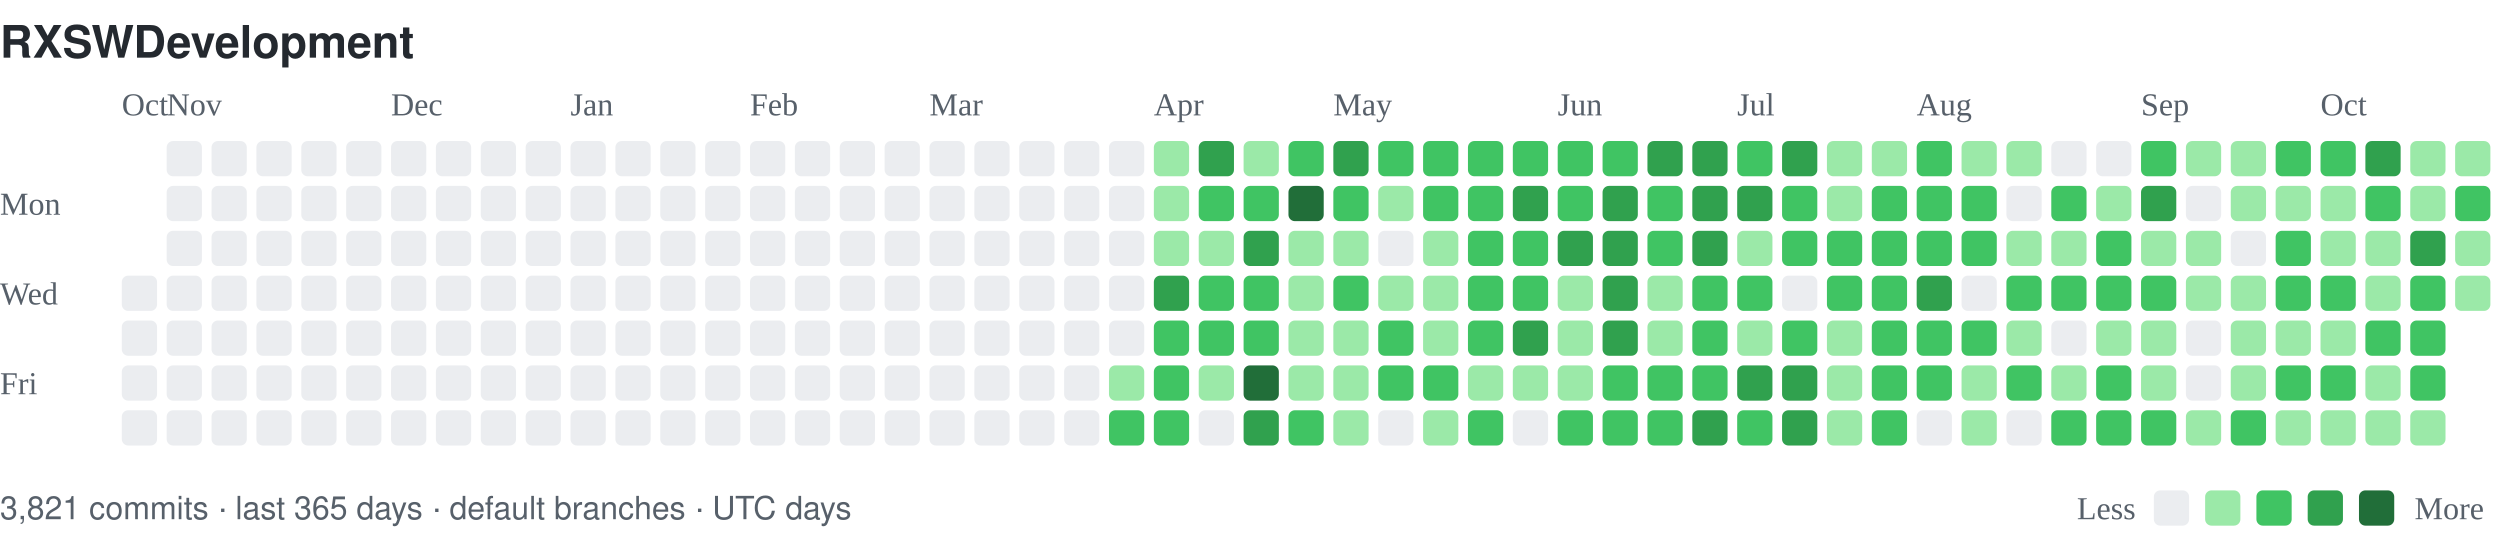
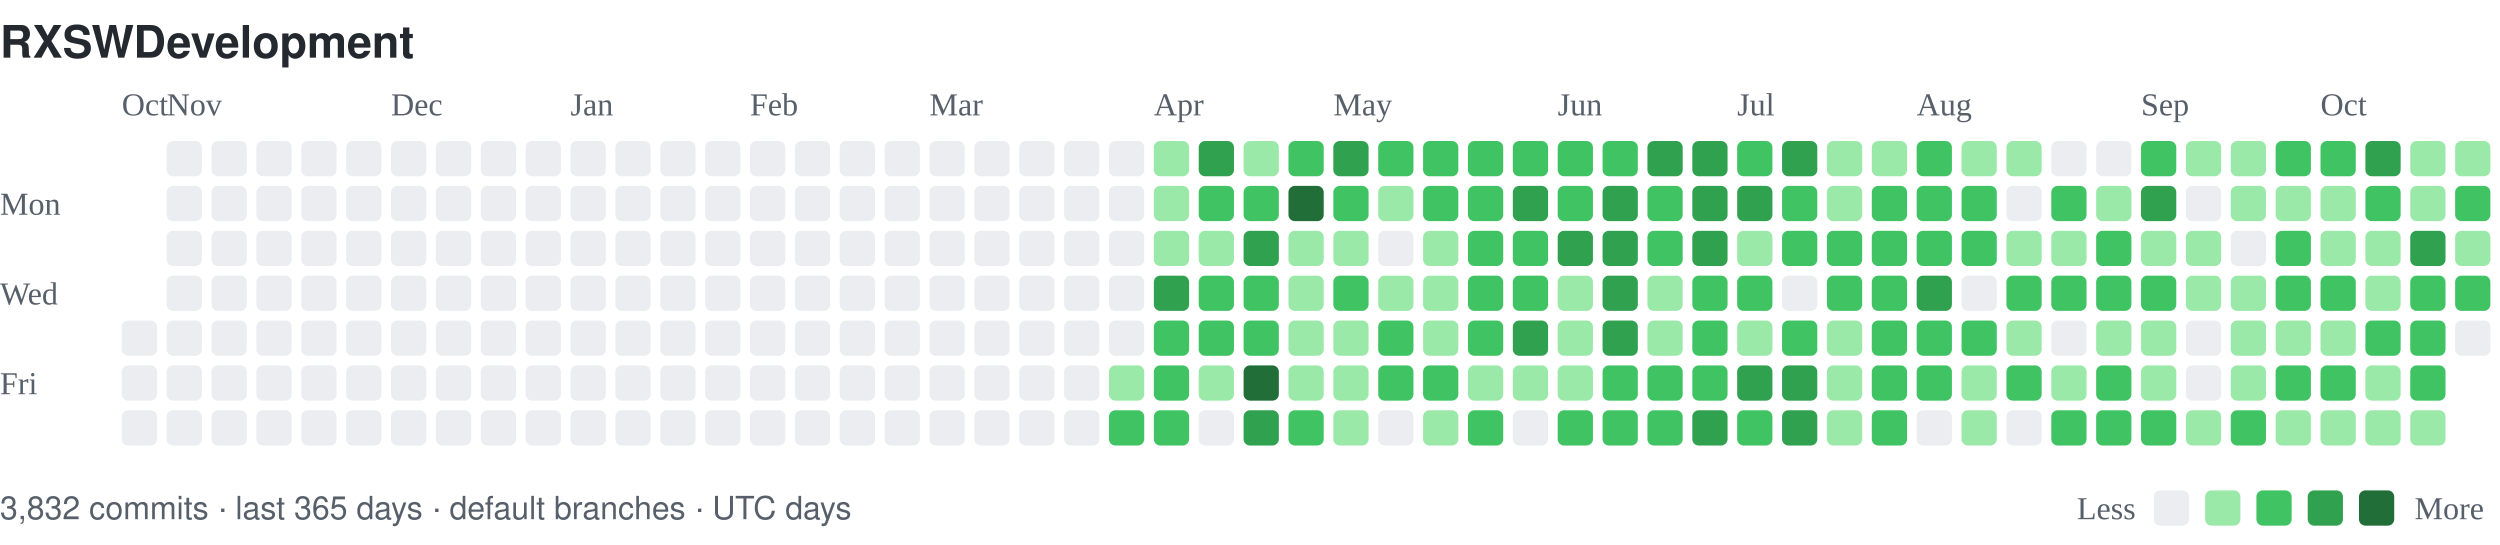
<svg xmlns="http://www.w3.org/2000/svg" width="780" height="170" viewBox="0 0 780 170" role="img">
  <text x="0" y="18" font-size="14" font-weight="600" fill="#24292f" font-family="ui-sans-serif,-apple-system,Segoe UI,Helvetica,Arial,sans-serif">RXSWDevelopment</text>
  <text x="0" y="67" font-size="10" fill="#57606a">Mon</text>
  <text x="0" y="95" font-size="10" fill="#57606a">Wed</text>
  <text x="0" y="123" font-size="10" fill="#57606a">Fri</text>
  <text x="38" y="36" font-size="10" fill="#57606a">Oct</text>
-   <rect x="38" y="86" width="11" height="11" rx="2" fill="#ebedf0" />
  <rect x="38" y="100" width="11" height="11" rx="2" fill="#ebedf0" />
  <rect x="38" y="114" width="11" height="11" rx="2" fill="#ebedf0" />
  <rect x="38" y="128" width="11" height="11" rx="2" fill="#ebedf0" />
  <text x="52" y="36" font-size="10" fill="#57606a">Nov</text>
  <rect x="52" y="44" width="11" height="11" rx="2" fill="#ebedf0" />
  <rect x="52" y="58" width="11" height="11" rx="2" fill="#ebedf0" />
  <rect x="52" y="72" width="11" height="11" rx="2" fill="#ebedf0" />
  <rect x="52" y="86" width="11" height="11" rx="2" fill="#ebedf0" />
  <rect x="52" y="100" width="11" height="11" rx="2" fill="#ebedf0" />
  <rect x="52" y="114" width="11" height="11" rx="2" fill="#ebedf0" />
  <rect x="52" y="128" width="11" height="11" rx="2" fill="#ebedf0" />
  <rect x="66" y="44" width="11" height="11" rx="2" fill="#ebedf0" />
  <rect x="66" y="58" width="11" height="11" rx="2" fill="#ebedf0" />
  <rect x="66" y="72" width="11" height="11" rx="2" fill="#ebedf0" />
  <rect x="66" y="86" width="11" height="11" rx="2" fill="#ebedf0" />
  <rect x="66" y="100" width="11" height="11" rx="2" fill="#ebedf0" />
  <rect x="66" y="114" width="11" height="11" rx="2" fill="#ebedf0" />
  <rect x="66" y="128" width="11" height="11" rx="2" fill="#ebedf0" />
  <rect x="80" y="44" width="11" height="11" rx="2" fill="#ebedf0" />
  <rect x="80" y="58" width="11" height="11" rx="2" fill="#ebedf0" />
  <rect x="80" y="72" width="11" height="11" rx="2" fill="#ebedf0" />
  <rect x="80" y="86" width="11" height="11" rx="2" fill="#ebedf0" />
  <rect x="80" y="100" width="11" height="11" rx="2" fill="#ebedf0" />
  <rect x="80" y="114" width="11" height="11" rx="2" fill="#ebedf0" />
  <rect x="80" y="128" width="11" height="11" rx="2" fill="#ebedf0" />
  <rect x="94" y="44" width="11" height="11" rx="2" fill="#ebedf0" />
  <rect x="94" y="58" width="11" height="11" rx="2" fill="#ebedf0" />
  <rect x="94" y="72" width="11" height="11" rx="2" fill="#ebedf0" />
  <rect x="94" y="86" width="11" height="11" rx="2" fill="#ebedf0" />
  <rect x="94" y="100" width="11" height="11" rx="2" fill="#ebedf0" />
  <rect x="94" y="114" width="11" height="11" rx="2" fill="#ebedf0" />
  <rect x="94" y="128" width="11" height="11" rx="2" fill="#ebedf0" />
  <rect x="108" y="44" width="11" height="11" rx="2" fill="#ebedf0" />
  <rect x="108" y="58" width="11" height="11" rx="2" fill="#ebedf0" />
  <rect x="108" y="72" width="11" height="11" rx="2" fill="#ebedf0" />
  <rect x="108" y="86" width="11" height="11" rx="2" fill="#ebedf0" />
  <rect x="108" y="100" width="11" height="11" rx="2" fill="#ebedf0" />
  <rect x="108" y="114" width="11" height="11" rx="2" fill="#ebedf0" />
  <rect x="108" y="128" width="11" height="11" rx="2" fill="#ebedf0" />
  <text x="122" y="36" font-size="10" fill="#57606a">Dec</text>
  <rect x="122" y="44" width="11" height="11" rx="2" fill="#ebedf0" />
  <rect x="122" y="58" width="11" height="11" rx="2" fill="#ebedf0" />
  <rect x="122" y="72" width="11" height="11" rx="2" fill="#ebedf0" />
  <rect x="122" y="86" width="11" height="11" rx="2" fill="#ebedf0" />
  <rect x="122" y="100" width="11" height="11" rx="2" fill="#ebedf0" />
  <rect x="122" y="114" width="11" height="11" rx="2" fill="#ebedf0" />
  <rect x="122" y="128" width="11" height="11" rx="2" fill="#ebedf0" />
  <rect x="136" y="44" width="11" height="11" rx="2" fill="#ebedf0" />
  <rect x="136" y="58" width="11" height="11" rx="2" fill="#ebedf0" />
  <rect x="136" y="72" width="11" height="11" rx="2" fill="#ebedf0" />
  <rect x="136" y="86" width="11" height="11" rx="2" fill="#ebedf0" />
  <rect x="136" y="100" width="11" height="11" rx="2" fill="#ebedf0" />
  <rect x="136" y="114" width="11" height="11" rx="2" fill="#ebedf0" />
  <rect x="136" y="128" width="11" height="11" rx="2" fill="#ebedf0" />
  <rect x="150" y="44" width="11" height="11" rx="2" fill="#ebedf0" />
  <rect x="150" y="58" width="11" height="11" rx="2" fill="#ebedf0" />
  <rect x="150" y="72" width="11" height="11" rx="2" fill="#ebedf0" />
  <rect x="150" y="86" width="11" height="11" rx="2" fill="#ebedf0" />
  <rect x="150" y="100" width="11" height="11" rx="2" fill="#ebedf0" />
  <rect x="150" y="114" width="11" height="11" rx="2" fill="#ebedf0" />
  <rect x="150" y="128" width="11" height="11" rx="2" fill="#ebedf0" />
  <rect x="164" y="44" width="11" height="11" rx="2" fill="#ebedf0" />
  <rect x="164" y="58" width="11" height="11" rx="2" fill="#ebedf0" />
  <rect x="164" y="72" width="11" height="11" rx="2" fill="#ebedf0" />
  <rect x="164" y="86" width="11" height="11" rx="2" fill="#ebedf0" />
  <rect x="164" y="100" width="11" height="11" rx="2" fill="#ebedf0" />
  <rect x="164" y="114" width="11" height="11" rx="2" fill="#ebedf0" />
  <rect x="164" y="128" width="11" height="11" rx="2" fill="#ebedf0" />
  <text x="178" y="36" font-size="10" fill="#57606a">Jan</text>
  <rect x="178" y="44" width="11" height="11" rx="2" fill="#ebedf0" />
  <rect x="178" y="58" width="11" height="11" rx="2" fill="#ebedf0" />
  <rect x="178" y="72" width="11" height="11" rx="2" fill="#ebedf0" />
  <rect x="178" y="86" width="11" height="11" rx="2" fill="#ebedf0" />
  <rect x="178" y="100" width="11" height="11" rx="2" fill="#ebedf0" />
  <rect x="178" y="114" width="11" height="11" rx="2" fill="#ebedf0" />
  <rect x="178" y="128" width="11" height="11" rx="2" fill="#ebedf0" />
  <rect x="192" y="44" width="11" height="11" rx="2" fill="#ebedf0" />
  <rect x="192" y="58" width="11" height="11" rx="2" fill="#ebedf0" />
  <rect x="192" y="72" width="11" height="11" rx="2" fill="#ebedf0" />
  <rect x="192" y="86" width="11" height="11" rx="2" fill="#ebedf0" />
  <rect x="192" y="100" width="11" height="11" rx="2" fill="#ebedf0" />
  <rect x="192" y="114" width="11" height="11" rx="2" fill="#ebedf0" />
  <rect x="192" y="128" width="11" height="11" rx="2" fill="#ebedf0" />
  <rect x="206" y="44" width="11" height="11" rx="2" fill="#ebedf0" />
  <rect x="206" y="58" width="11" height="11" rx="2" fill="#ebedf0" />
  <rect x="206" y="72" width="11" height="11" rx="2" fill="#ebedf0" />
  <rect x="206" y="86" width="11" height="11" rx="2" fill="#ebedf0" />
  <rect x="206" y="100" width="11" height="11" rx="2" fill="#ebedf0" />
  <rect x="206" y="114" width="11" height="11" rx="2" fill="#ebedf0" />
  <rect x="206" y="128" width="11" height="11" rx="2" fill="#ebedf0" />
  <rect x="220" y="44" width="11" height="11" rx="2" fill="#ebedf0" />
  <rect x="220" y="58" width="11" height="11" rx="2" fill="#ebedf0" />
  <rect x="220" y="72" width="11" height="11" rx="2" fill="#ebedf0" />
  <rect x="220" y="86" width="11" height="11" rx="2" fill="#ebedf0" />
  <rect x="220" y="100" width="11" height="11" rx="2" fill="#ebedf0" />
  <rect x="220" y="114" width="11" height="11" rx="2" fill="#ebedf0" />
  <rect x="220" y="128" width="11" height="11" rx="2" fill="#ebedf0" />
  <text x="234" y="36" font-size="10" fill="#57606a">Feb</text>
  <rect x="234" y="44" width="11" height="11" rx="2" fill="#ebedf0" />
  <rect x="234" y="58" width="11" height="11" rx="2" fill="#ebedf0" />
  <rect x="234" y="72" width="11" height="11" rx="2" fill="#ebedf0" />
  <rect x="234" y="86" width="11" height="11" rx="2" fill="#ebedf0" />
  <rect x="234" y="100" width="11" height="11" rx="2" fill="#ebedf0" />
  <rect x="234" y="114" width="11" height="11" rx="2" fill="#ebedf0" />
  <rect x="234" y="128" width="11" height="11" rx="2" fill="#ebedf0" />
  <rect x="248" y="44" width="11" height="11" rx="2" fill="#ebedf0" />
  <rect x="248" y="58" width="11" height="11" rx="2" fill="#ebedf0" />
  <rect x="248" y="72" width="11" height="11" rx="2" fill="#ebedf0" />
  <rect x="248" y="86" width="11" height="11" rx="2" fill="#ebedf0" />
  <rect x="248" y="100" width="11" height="11" rx="2" fill="#ebedf0" />
  <rect x="248" y="114" width="11" height="11" rx="2" fill="#ebedf0" />
  <rect x="248" y="128" width="11" height="11" rx="2" fill="#ebedf0" />
  <rect x="262" y="44" width="11" height="11" rx="2" fill="#ebedf0" />
  <rect x="262" y="58" width="11" height="11" rx="2" fill="#ebedf0" />
  <rect x="262" y="72" width="11" height="11" rx="2" fill="#ebedf0" />
  <rect x="262" y="86" width="11" height="11" rx="2" fill="#ebedf0" />
  <rect x="262" y="100" width="11" height="11" rx="2" fill="#ebedf0" />
  <rect x="262" y="114" width="11" height="11" rx="2" fill="#ebedf0" />
  <rect x="262" y="128" width="11" height="11" rx="2" fill="#ebedf0" />
  <rect x="276" y="44" width="11" height="11" rx="2" fill="#ebedf0" />
  <rect x="276" y="58" width="11" height="11" rx="2" fill="#ebedf0" />
  <rect x="276" y="72" width="11" height="11" rx="2" fill="#ebedf0" />
  <rect x="276" y="86" width="11" height="11" rx="2" fill="#ebedf0" />
  <rect x="276" y="100" width="11" height="11" rx="2" fill="#ebedf0" />
  <rect x="276" y="114" width="11" height="11" rx="2" fill="#ebedf0" />
  <rect x="276" y="128" width="11" height="11" rx="2" fill="#ebedf0" />
  <text x="290" y="36" font-size="10" fill="#57606a">Mar</text>
  <rect x="290" y="44" width="11" height="11" rx="2" fill="#ebedf0" />
  <rect x="290" y="58" width="11" height="11" rx="2" fill="#ebedf0" />
  <rect x="290" y="72" width="11" height="11" rx="2" fill="#ebedf0" />
  <rect x="290" y="86" width="11" height="11" rx="2" fill="#ebedf0" />
  <rect x="290" y="100" width="11" height="11" rx="2" fill="#ebedf0" />
  <rect x="290" y="114" width="11" height="11" rx="2" fill="#ebedf0" />
  <rect x="290" y="128" width="11" height="11" rx="2" fill="#ebedf0" />
  <rect x="304" y="44" width="11" height="11" rx="2" fill="#ebedf0" />
  <rect x="304" y="58" width="11" height="11" rx="2" fill="#ebedf0" />
  <rect x="304" y="72" width="11" height="11" rx="2" fill="#ebedf0" />
  <rect x="304" y="86" width="11" height="11" rx="2" fill="#ebedf0" />
  <rect x="304" y="100" width="11" height="11" rx="2" fill="#ebedf0" />
  <rect x="304" y="114" width="11" height="11" rx="2" fill="#ebedf0" />
  <rect x="304" y="128" width="11" height="11" rx="2" fill="#ebedf0" />
  <rect x="318" y="44" width="11" height="11" rx="2" fill="#ebedf0" />
  <rect x="318" y="58" width="11" height="11" rx="2" fill="#ebedf0" />
  <rect x="318" y="72" width="11" height="11" rx="2" fill="#ebedf0" />
  <rect x="318" y="86" width="11" height="11" rx="2" fill="#ebedf0" />
  <rect x="318" y="100" width="11" height="11" rx="2" fill="#ebedf0" />
  <rect x="318" y="114" width="11" height="11" rx="2" fill="#ebedf0" />
  <rect x="318" y="128" width="11" height="11" rx="2" fill="#ebedf0" />
  <rect x="332" y="44" width="11" height="11" rx="2" fill="#ebedf0" />
  <rect x="332" y="58" width="11" height="11" rx="2" fill="#ebedf0" />
  <rect x="332" y="72" width="11" height="11" rx="2" fill="#ebedf0" />
  <rect x="332" y="86" width="11" height="11" rx="2" fill="#ebedf0" />
  <rect x="332" y="100" width="11" height="11" rx="2" fill="#ebedf0" />
  <rect x="332" y="114" width="11" height="11" rx="2" fill="#ebedf0" />
  <rect x="332" y="128" width="11" height="11" rx="2" fill="#ebedf0" />
  <rect x="346" y="44" width="11" height="11" rx="2" fill="#ebedf0" />
  <rect x="346" y="58" width="11" height="11" rx="2" fill="#ebedf0" />
  <rect x="346" y="72" width="11" height="11" rx="2" fill="#ebedf0" />
  <rect x="346" y="86" width="11" height="11" rx="2" fill="#ebedf0" />
  <rect x="346" y="100" width="11" height="11" rx="2" fill="#ebedf0" />
  <rect x="346" y="114" width="11" height="11" rx="2" fill="#9be9a8" />
  <rect x="346" y="128" width="11" height="11" rx="2" fill="#40c463" />
  <text x="360" y="36" font-size="10" fill="#57606a">Apr</text>
  <rect x="360" y="44" width="11" height="11" rx="2" fill="#9be9a8" />
  <rect x="360" y="58" width="11" height="11" rx="2" fill="#9be9a8" />
  <rect x="360" y="72" width="11" height="11" rx="2" fill="#9be9a8" />
  <rect x="360" y="86" width="11" height="11" rx="2" fill="#30a14e" />
  <rect x="360" y="100" width="11" height="11" rx="2" fill="#40c463" />
  <rect x="360" y="114" width="11" height="11" rx="2" fill="#40c463" />
  <rect x="360" y="128" width="11" height="11" rx="2" fill="#40c463" />
  <rect x="374" y="44" width="11" height="11" rx="2" fill="#30a14e" />
  <rect x="374" y="58" width="11" height="11" rx="2" fill="#40c463" />
  <rect x="374" y="72" width="11" height="11" rx="2" fill="#9be9a8" />
  <rect x="374" y="86" width="11" height="11" rx="2" fill="#40c463" />
  <rect x="374" y="100" width="11" height="11" rx="2" fill="#40c463" />
  <rect x="374" y="114" width="11" height="11" rx="2" fill="#9be9a8" />
  <rect x="374" y="128" width="11" height="11" rx="2" fill="#ebedf0" />
  <rect x="388" y="44" width="11" height="11" rx="2" fill="#9be9a8" />
  <rect x="388" y="58" width="11" height="11" rx="2" fill="#40c463" />
  <rect x="388" y="72" width="11" height="11" rx="2" fill="#30a14e" />
  <rect x="388" y="86" width="11" height="11" rx="2" fill="#40c463" />
  <rect x="388" y="100" width="11" height="11" rx="2" fill="#40c463" />
  <rect x="388" y="114" width="11" height="11" rx="2" fill="#216e39" />
  <rect x="388" y="128" width="11" height="11" rx="2" fill="#30a14e" />
  <rect x="402" y="44" width="11" height="11" rx="2" fill="#40c463" />
  <rect x="402" y="58" width="11" height="11" rx="2" fill="#216e39" />
  <rect x="402" y="72" width="11" height="11" rx="2" fill="#9be9a8" />
  <rect x="402" y="86" width="11" height="11" rx="2" fill="#9be9a8" />
  <rect x="402" y="100" width="11" height="11" rx="2" fill="#9be9a8" />
  <rect x="402" y="114" width="11" height="11" rx="2" fill="#9be9a8" />
  <rect x="402" y="128" width="11" height="11" rx="2" fill="#40c463" />
  <text x="416" y="36" font-size="10" fill="#57606a">May</text>
  <rect x="416" y="44" width="11" height="11" rx="2" fill="#30a14e" />
  <rect x="416" y="58" width="11" height="11" rx="2" fill="#40c463" />
  <rect x="416" y="72" width="11" height="11" rx="2" fill="#9be9a8" />
  <rect x="416" y="86" width="11" height="11" rx="2" fill="#40c463" />
  <rect x="416" y="100" width="11" height="11" rx="2" fill="#9be9a8" />
  <rect x="416" y="114" width="11" height="11" rx="2" fill="#9be9a8" />
  <rect x="416" y="128" width="11" height="11" rx="2" fill="#9be9a8" />
  <rect x="430" y="44" width="11" height="11" rx="2" fill="#40c463" />
  <rect x="430" y="58" width="11" height="11" rx="2" fill="#9be9a8" />
  <rect x="430" y="72" width="11" height="11" rx="2" fill="#ebedf0" />
  <rect x="430" y="86" width="11" height="11" rx="2" fill="#9be9a8" />
  <rect x="430" y="100" width="11" height="11" rx="2" fill="#40c463" />
  <rect x="430" y="114" width="11" height="11" rx="2" fill="#40c463" />
  <rect x="430" y="128" width="11" height="11" rx="2" fill="#ebedf0" />
  <rect x="444" y="44" width="11" height="11" rx="2" fill="#40c463" />
  <rect x="444" y="58" width="11" height="11" rx="2" fill="#40c463" />
  <rect x="444" y="72" width="11" height="11" rx="2" fill="#9be9a8" />
  <rect x="444" y="86" width="11" height="11" rx="2" fill="#9be9a8" />
  <rect x="444" y="100" width="11" height="11" rx="2" fill="#9be9a8" />
  <rect x="444" y="114" width="11" height="11" rx="2" fill="#40c463" />
  <rect x="444" y="128" width="11" height="11" rx="2" fill="#9be9a8" />
  <rect x="458" y="44" width="11" height="11" rx="2" fill="#40c463" />
  <rect x="458" y="58" width="11" height="11" rx="2" fill="#40c463" />
  <rect x="458" y="72" width="11" height="11" rx="2" fill="#40c463" />
  <rect x="458" y="86" width="11" height="11" rx="2" fill="#40c463" />
  <rect x="458" y="100" width="11" height="11" rx="2" fill="#40c463" />
  <rect x="458" y="114" width="11" height="11" rx="2" fill="#9be9a8" />
  <rect x="458" y="128" width="11" height="11" rx="2" fill="#40c463" />
  <rect x="472" y="44" width="11" height="11" rx="2" fill="#40c463" />
  <rect x="472" y="58" width="11" height="11" rx="2" fill="#30a14e" />
  <rect x="472" y="72" width="11" height="11" rx="2" fill="#40c463" />
  <rect x="472" y="86" width="11" height="11" rx="2" fill="#40c463" />
  <rect x="472" y="100" width="11" height="11" rx="2" fill="#30a14e" />
  <rect x="472" y="114" width="11" height="11" rx="2" fill="#9be9a8" />
  <rect x="472" y="128" width="11" height="11" rx="2" fill="#ebedf0" />
  <text x="486" y="36" font-size="10" fill="#57606a">Jun</text>
  <rect x="486" y="44" width="11" height="11" rx="2" fill="#40c463" />
  <rect x="486" y="58" width="11" height="11" rx="2" fill="#40c463" />
  <rect x="486" y="72" width="11" height="11" rx="2" fill="#30a14e" />
  <rect x="486" y="86" width="11" height="11" rx="2" fill="#9be9a8" />
  <rect x="486" y="100" width="11" height="11" rx="2" fill="#9be9a8" />
  <rect x="486" y="114" width="11" height="11" rx="2" fill="#9be9a8" />
  <rect x="486" y="128" width="11" height="11" rx="2" fill="#40c463" />
  <rect x="500" y="44" width="11" height="11" rx="2" fill="#40c463" />
  <rect x="500" y="58" width="11" height="11" rx="2" fill="#30a14e" />
  <rect x="500" y="72" width="11" height="11" rx="2" fill="#30a14e" />
  <rect x="500" y="86" width="11" height="11" rx="2" fill="#30a14e" />
  <rect x="500" y="100" width="11" height="11" rx="2" fill="#30a14e" />
  <rect x="500" y="114" width="11" height="11" rx="2" fill="#40c463" />
  <rect x="500" y="128" width="11" height="11" rx="2" fill="#40c463" />
  <rect x="514" y="44" width="11" height="11" rx="2" fill="#30a14e" />
  <rect x="514" y="58" width="11" height="11" rx="2" fill="#40c463" />
  <rect x="514" y="72" width="11" height="11" rx="2" fill="#40c463" />
  <rect x="514" y="86" width="11" height="11" rx="2" fill="#9be9a8" />
  <rect x="514" y="100" width="11" height="11" rx="2" fill="#9be9a8" />
  <rect x="514" y="114" width="11" height="11" rx="2" fill="#40c463" />
  <rect x="514" y="128" width="11" height="11" rx="2" fill="#40c463" />
  <rect x="528" y="44" width="11" height="11" rx="2" fill="#30a14e" />
  <rect x="528" y="58" width="11" height="11" rx="2" fill="#30a14e" />
  <rect x="528" y="72" width="11" height="11" rx="2" fill="#30a14e" />
  <rect x="528" y="86" width="11" height="11" rx="2" fill="#40c463" />
  <rect x="528" y="100" width="11" height="11" rx="2" fill="#40c463" />
  <rect x="528" y="114" width="11" height="11" rx="2" fill="#40c463" />
  <rect x="528" y="128" width="11" height="11" rx="2" fill="#30a14e" />
  <text x="542" y="36" font-size="10" fill="#57606a">Jul</text>
  <rect x="542" y="44" width="11" height="11" rx="2" fill="#40c463" />
  <rect x="542" y="58" width="11" height="11" rx="2" fill="#30a14e" />
  <rect x="542" y="72" width="11" height="11" rx="2" fill="#9be9a8" />
  <rect x="542" y="86" width="11" height="11" rx="2" fill="#40c463" />
  <rect x="542" y="100" width="11" height="11" rx="2" fill="#9be9a8" />
  <rect x="542" y="114" width="11" height="11" rx="2" fill="#30a14e" />
  <rect x="542" y="128" width="11" height="11" rx="2" fill="#40c463" />
  <rect x="556" y="44" width="11" height="11" rx="2" fill="#30a14e" />
  <rect x="556" y="58" width="11" height="11" rx="2" fill="#40c463" />
  <rect x="556" y="72" width="11" height="11" rx="2" fill="#40c463" />
  <rect x="556" y="86" width="11" height="11" rx="2" fill="#ebedf0" />
  <rect x="556" y="100" width="11" height="11" rx="2" fill="#40c463" />
  <rect x="556" y="114" width="11" height="11" rx="2" fill="#30a14e" />
  <rect x="556" y="128" width="11" height="11" rx="2" fill="#30a14e" />
  <rect x="570" y="44" width="11" height="11" rx="2" fill="#9be9a8" />
  <rect x="570" y="58" width="11" height="11" rx="2" fill="#9be9a8" />
  <rect x="570" y="72" width="11" height="11" rx="2" fill="#40c463" />
  <rect x="570" y="86" width="11" height="11" rx="2" fill="#40c463" />
  <rect x="570" y="100" width="11" height="11" rx="2" fill="#9be9a8" />
  <rect x="570" y="114" width="11" height="11" rx="2" fill="#9be9a8" />
  <rect x="570" y="128" width="11" height="11" rx="2" fill="#9be9a8" />
  <rect x="584" y="44" width="11" height="11" rx="2" fill="#9be9a8" />
  <rect x="584" y="58" width="11" height="11" rx="2" fill="#40c463" />
  <rect x="584" y="72" width="11" height="11" rx="2" fill="#40c463" />
  <rect x="584" y="86" width="11" height="11" rx="2" fill="#40c463" />
  <rect x="584" y="100" width="11" height="11" rx="2" fill="#40c463" />
  <rect x="584" y="114" width="11" height="11" rx="2" fill="#40c463" />
  <rect x="584" y="128" width="11" height="11" rx="2" fill="#40c463" />
  <text x="598" y="36" font-size="10" fill="#57606a">Aug</text>
  <rect x="598" y="44" width="11" height="11" rx="2" fill="#40c463" />
  <rect x="598" y="58" width="11" height="11" rx="2" fill="#40c463" />
  <rect x="598" y="72" width="11" height="11" rx="2" fill="#40c463" />
  <rect x="598" y="86" width="11" height="11" rx="2" fill="#30a14e" />
  <rect x="598" y="100" width="11" height="11" rx="2" fill="#40c463" />
  <rect x="598" y="114" width="11" height="11" rx="2" fill="#40c463" />
  <rect x="598" y="128" width="11" height="11" rx="2" fill="#ebedf0" />
  <rect x="612" y="44" width="11" height="11" rx="2" fill="#9be9a8" />
  <rect x="612" y="58" width="11" height="11" rx="2" fill="#40c463" />
  <rect x="612" y="72" width="11" height="11" rx="2" fill="#40c463" />
  <rect x="612" y="86" width="11" height="11" rx="2" fill="#ebedf0" />
  <rect x="612" y="100" width="11" height="11" rx="2" fill="#40c463" />
  <rect x="612" y="114" width="11" height="11" rx="2" fill="#9be9a8" />
  <rect x="612" y="128" width="11" height="11" rx="2" fill="#9be9a8" />
  <rect x="626" y="44" width="11" height="11" rx="2" fill="#9be9a8" />
  <rect x="626" y="58" width="11" height="11" rx="2" fill="#ebedf0" />
  <rect x="626" y="72" width="11" height="11" rx="2" fill="#9be9a8" />
  <rect x="626" y="86" width="11" height="11" rx="2" fill="#40c463" />
  <rect x="626" y="100" width="11" height="11" rx="2" fill="#9be9a8" />
  <rect x="626" y="114" width="11" height="11" rx="2" fill="#40c463" />
  <rect x="626" y="128" width="11" height="11" rx="2" fill="#ebedf0" />
  <rect x="640" y="44" width="11" height="11" rx="2" fill="#ebedf0" />
  <rect x="640" y="58" width="11" height="11" rx="2" fill="#40c463" />
  <rect x="640" y="72" width="11" height="11" rx="2" fill="#9be9a8" />
  <rect x="640" y="86" width="11" height="11" rx="2" fill="#40c463" />
  <rect x="640" y="100" width="11" height="11" rx="2" fill="#ebedf0" />
  <rect x="640" y="114" width="11" height="11" rx="2" fill="#9be9a8" />
  <rect x="640" y="128" width="11" height="11" rx="2" fill="#40c463" />
  <rect x="654" y="44" width="11" height="11" rx="2" fill="#ebedf0" />
  <rect x="654" y="58" width="11" height="11" rx="2" fill="#9be9a8" />
  <rect x="654" y="72" width="11" height="11" rx="2" fill="#40c463" />
  <rect x="654" y="86" width="11" height="11" rx="2" fill="#40c463" />
  <rect x="654" y="100" width="11" height="11" rx="2" fill="#9be9a8" />
  <rect x="654" y="114" width="11" height="11" rx="2" fill="#40c463" />
  <rect x="654" y="128" width="11" height="11" rx="2" fill="#40c463" />
  <text x="668" y="36" font-size="10" fill="#57606a">Sep</text>
  <rect x="668" y="44" width="11" height="11" rx="2" fill="#40c463" />
  <rect x="668" y="58" width="11" height="11" rx="2" fill="#30a14e" />
  <rect x="668" y="72" width="11" height="11" rx="2" fill="#9be9a8" />
  <rect x="668" y="86" width="11" height="11" rx="2" fill="#40c463" />
  <rect x="668" y="100" width="11" height="11" rx="2" fill="#9be9a8" />
  <rect x="668" y="114" width="11" height="11" rx="2" fill="#9be9a8" />
  <rect x="668" y="128" width="11" height="11" rx="2" fill="#40c463" />
  <rect x="682" y="44" width="11" height="11" rx="2" fill="#9be9a8" />
  <rect x="682" y="58" width="11" height="11" rx="2" fill="#ebedf0" />
  <rect x="682" y="72" width="11" height="11" rx="2" fill="#9be9a8" />
  <rect x="682" y="86" width="11" height="11" rx="2" fill="#9be9a8" />
  <rect x="682" y="100" width="11" height="11" rx="2" fill="#ebedf0" />
  <rect x="682" y="114" width="11" height="11" rx="2" fill="#ebedf0" />
  <rect x="682" y="128" width="11" height="11" rx="2" fill="#9be9a8" />
  <rect x="696" y="44" width="11" height="11" rx="2" fill="#9be9a8" />
  <rect x="696" y="58" width="11" height="11" rx="2" fill="#9be9a8" />
  <rect x="696" y="72" width="11" height="11" rx="2" fill="#ebedf0" />
  <rect x="696" y="86" width="11" height="11" rx="2" fill="#9be9a8" />
  <rect x="696" y="100" width="11" height="11" rx="2" fill="#9be9a8" />
  <rect x="696" y="114" width="11" height="11" rx="2" fill="#9be9a8" />
  <rect x="696" y="128" width="11" height="11" rx="2" fill="#40c463" />
  <rect x="710" y="44" width="11" height="11" rx="2" fill="#40c463" />
  <rect x="710" y="58" width="11" height="11" rx="2" fill="#9be9a8" />
  <rect x="710" y="72" width="11" height="11" rx="2" fill="#40c463" />
  <rect x="710" y="86" width="11" height="11" rx="2" fill="#40c463" />
  <rect x="710" y="100" width="11" height="11" rx="2" fill="#9be9a8" />
  <rect x="710" y="114" width="11" height="11" rx="2" fill="#40c463" />
  <rect x="710" y="128" width="11" height="11" rx="2" fill="#9be9a8" />
  <text x="724" y="36" font-size="10" fill="#57606a">Oct</text>
  <rect x="724" y="44" width="11" height="11" rx="2" fill="#40c463" />
  <rect x="724" y="58" width="11" height="11" rx="2" fill="#9be9a8" />
  <rect x="724" y="72" width="11" height="11" rx="2" fill="#9be9a8" />
  <rect x="724" y="86" width="11" height="11" rx="2" fill="#40c463" />
  <rect x="724" y="100" width="11" height="11" rx="2" fill="#9be9a8" />
  <rect x="724" y="114" width="11" height="11" rx="2" fill="#40c463" />
  <rect x="724" y="128" width="11" height="11" rx="2" fill="#9be9a8" />
  <rect x="738" y="44" width="11" height="11" rx="2" fill="#30a14e" />
  <rect x="738" y="58" width="11" height="11" rx="2" fill="#40c463" />
  <rect x="738" y="72" width="11" height="11" rx="2" fill="#9be9a8" />
  <rect x="738" y="86" width="11" height="11" rx="2" fill="#9be9a8" />
  <rect x="738" y="100" width="11" height="11" rx="2" fill="#40c463" />
  <rect x="738" y="114" width="11" height="11" rx="2" fill="#9be9a8" />
  <rect x="738" y="128" width="11" height="11" rx="2" fill="#9be9a8" />
  <rect x="752" y="44" width="11" height="11" rx="2" fill="#9be9a8" />
  <rect x="752" y="58" width="11" height="11" rx="2" fill="#9be9a8" />
  <rect x="752" y="72" width="11" height="11" rx="2" fill="#30a14e" />
  <rect x="752" y="86" width="11" height="11" rx="2" fill="#40c463" />
  <rect x="752" y="100" width="11" height="11" rx="2" fill="#40c463" />
  <rect x="752" y="114" width="11" height="11" rx="2" fill="#40c463" />
  <rect x="752" y="128" width="11" height="11" rx="2" fill="#9be9a8" />
  <rect x="766" y="44" width="11" height="11" rx="2" fill="#9be9a8" />
  <rect x="766" y="58" width="11" height="11" rx="2" fill="#40c463" />
  <rect x="766" y="72" width="11" height="11" rx="2" fill="#9be9a8" />
-   <rect x="766" y="86" width="11" height="11" rx="2" fill="#9be9a8" />
+   <rect x="766" y="86" width="11" height="11" rx="2" fill="#40c463" />
+   <rect x="766" y="100" width="11" height="11" rx="2" fill="#ebedf0" />
  <text x="648" y="162" font-size="10" fill="#57606a">Less</text>
  <rect x="672" y="153" width="11" height="11" rx="2" fill="#ebedf0" />
  <rect x="688" y="153" width="11" height="11" rx="2" fill="#9be9a8" />
  <rect x="704" y="153" width="11" height="11" rx="2" fill="#40c463" />
  <rect x="720" y="153" width="11" height="11" rx="2" fill="#30a14e" />
  <rect x="736" y="153" width="11" height="11" rx="2" fill="#216e39" />
  <text x="775" y="162" font-size="10" fill="#57606a" text-anchor="end">More</text>
-   <text x="0" y="162" font-size="10" fill="#57606a" font-family="ui-sans-serif,-apple-system,Segoe UI,Helvetica,Arial,sans-serif">3,821 commits · last 365 days · default branches · UTC days</text>
+   <text x="0" y="162" font-size="10" fill="#57606a" font-family="ui-sans-serif,-apple-system,Segoe UI,Helvetica,Arial,sans-serif">3,832 commits · last 365 days · default branches · UTC days</text>
</svg>
